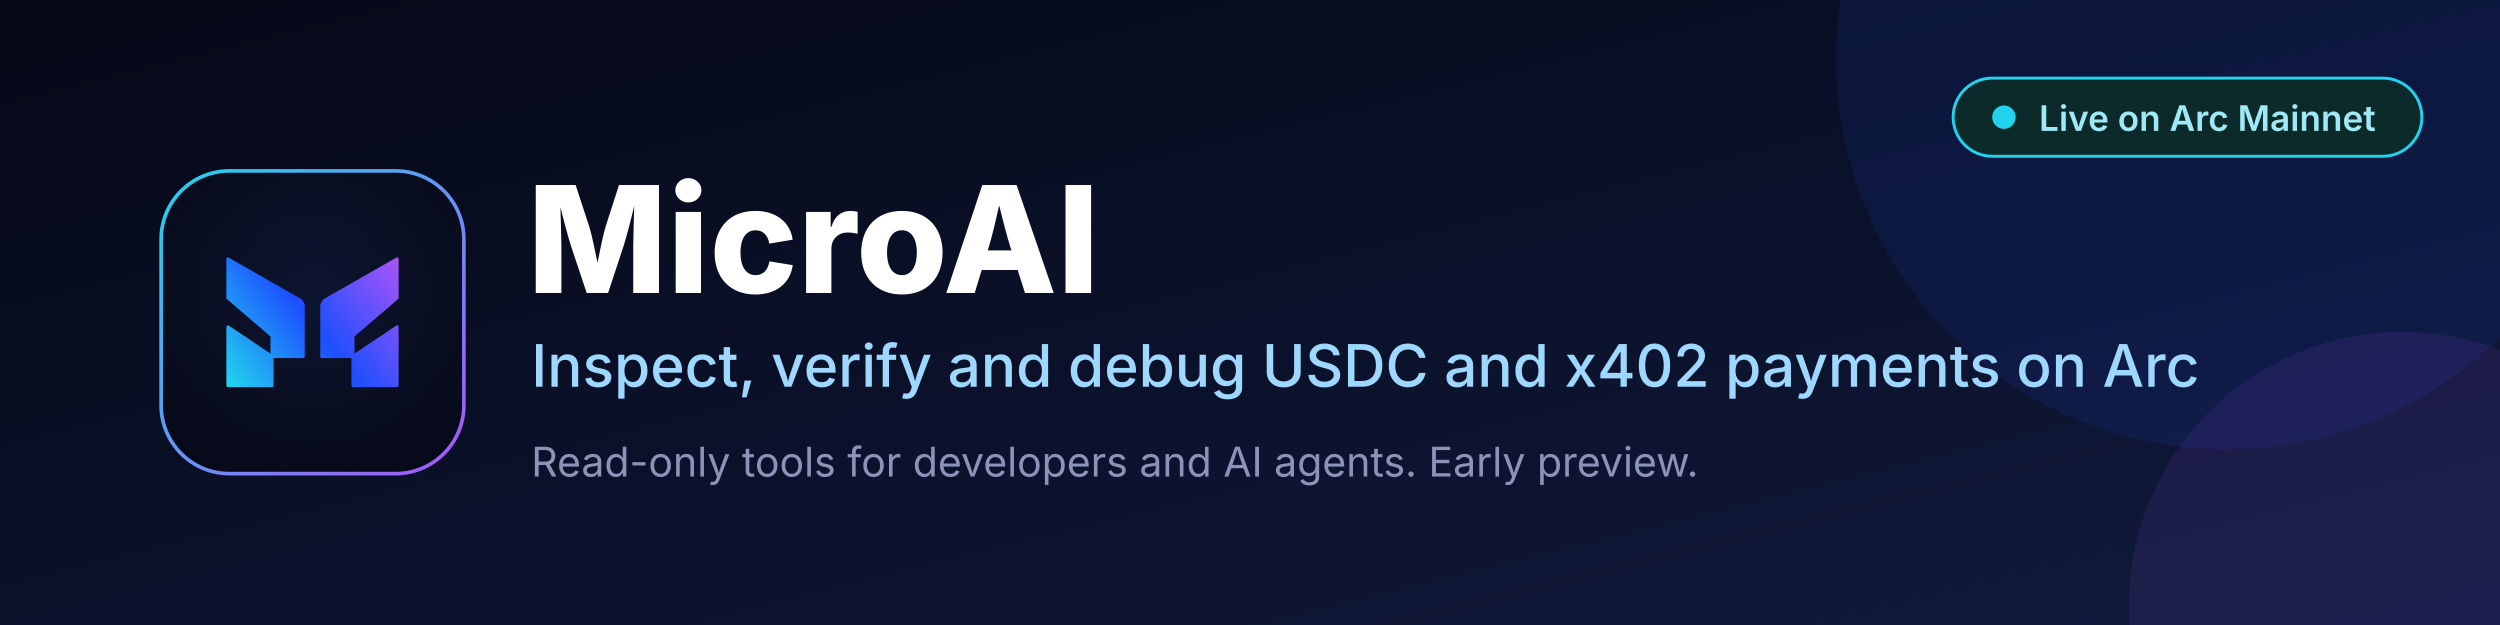
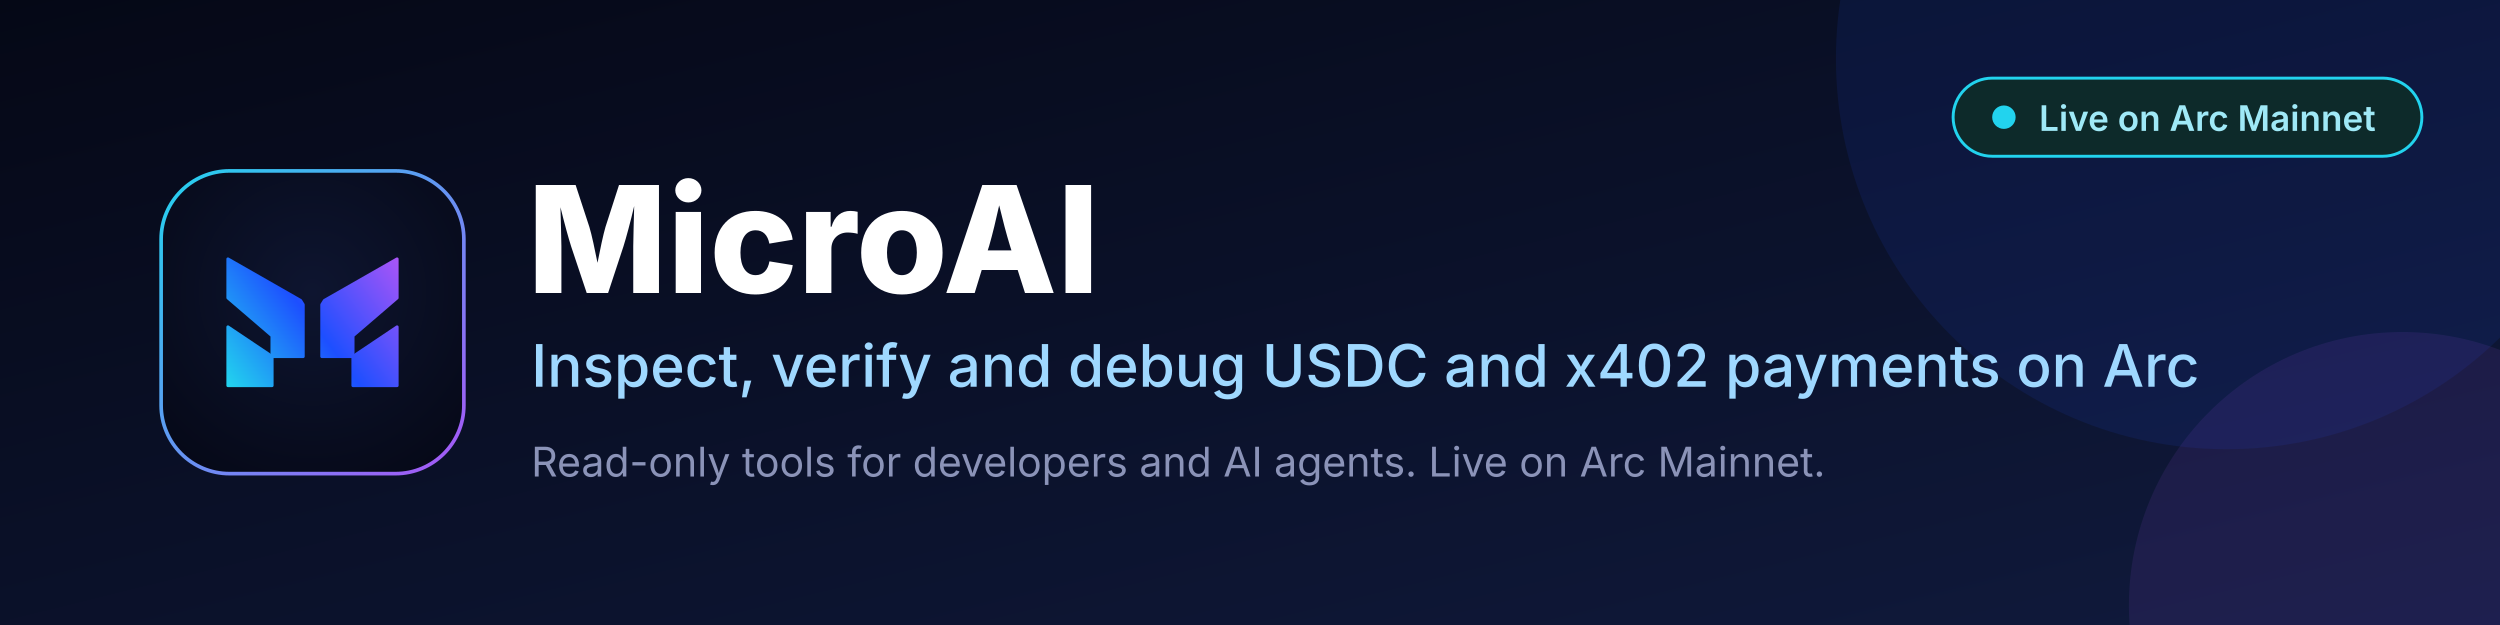
<svg xmlns="http://www.w3.org/2000/svg" width="1280" height="320" viewBox="0 0 1280 320" role="img" aria-label="MicroAI: inspect, verify and debug USDC and x402 payments on Arc">
  <defs>
    <linearGradient id="g" gradientUnits="userSpaceOnUse" x1="222" y1="441" x2="548" y2="197">
      <stop offset="0" stop-color="#22D3EE" />
      <stop offset="0.5" stop-color="#1D4FFF" />
      <stop offset="1" stop-color="#A855F7" />
    </linearGradient>
    <linearGradient id="b" x1="0" y1="0" x2="1" y2="1">
      <stop offset="0" stop-color="#22D3EE" />
      <stop offset="1" stop-color="#A855F7" />
    </linearGradient>
    <radialGradient id="tile" cx="50%" cy="40%" r="75%">
      <stop offset="0" stop-color="#0E1530" />
      <stop offset="1" stop-color="#050816" />
    </radialGradient>
    <linearGradient id="bg" x1="0" y1="0" x2="1" y2="1">
      <stop offset="0" stop-color="#050816" />
      <stop offset="1" stop-color="#101a3d" />
    </linearGradient>
  </defs>
  <rect width="1280" height="320" fill="url(#bg)" />
  <circle cx="1140" cy="30" r="200" fill="#1D4FFF" opacity="0.10" />
  <circle cx="1230" cy="310" r="140" fill="#A855F7" opacity="0.10" />
  <g transform="translate(80 85) scale(0.3125)">
    <rect x="8" y="8" width="496" height="496" rx="112" fill="url(#tile)" stroke="url(#b)" stroke-width="6" />
    <g transform="translate(-71.25 -15.15) scale(0.85)" fill="url(#g)" stroke="url(#g)" stroke-width="6" stroke-linejoin="round">
      <polygon points="222,197 362,277 367,285 367,385 307,385 307,345 222,272" />
      <polygon points="222,328 307,385 307,441 222,441" />
      <polygon points="548,197 408,277 403,285 403,385 463,385 463,345 548,272" />
      <polygon points="548,328 463,385 463,441 548,441" />
    </g>
  </g>
  <text x="270" y="150" font-family="Inter, 'Segoe UI', Helvetica, Arial, sans-serif" font-size="76" font-weight="800" fill="#ffffff">MicroAI</text>
  <text x="272" y="198" font-family="Inter, 'Segoe UI', Helvetica, Arial, sans-serif" font-size="30" font-weight="500" fill="#9fd8ff">Inspect, verify and debug USDC and x402 payments on Arc</text>
-   <text x="272" y="244" font-family="Inter, 'Segoe UI', Helvetica, Arial, sans-serif" font-size="21" fill="#8b93b8">Read-only tools for developers and AI agents. Early preview.</text>
+   <text x="272" y="244" font-family="Inter, 'Segoe UI', Helvetica, Arial, sans-serif" font-size="21" fill="#8b93b8">Read-only tools for developers and AI agents. Live on Arc Mainnet.</text>
  <rect x="1000" y="40" width="240" height="40" rx="20" fill="#0d2a2a" stroke="#22D3EE" stroke-width="1.5" />
  <circle cx="1026" cy="60" r="6" fill="#22D3EE" />
  <text x="1044" y="67" font-family="Inter, 'Segoe UI', Helvetica, Arial, sans-serif" font-size="18" font-weight="600" fill="#9fe9f7">Live on Arc Mainnet</text>
</svg>
